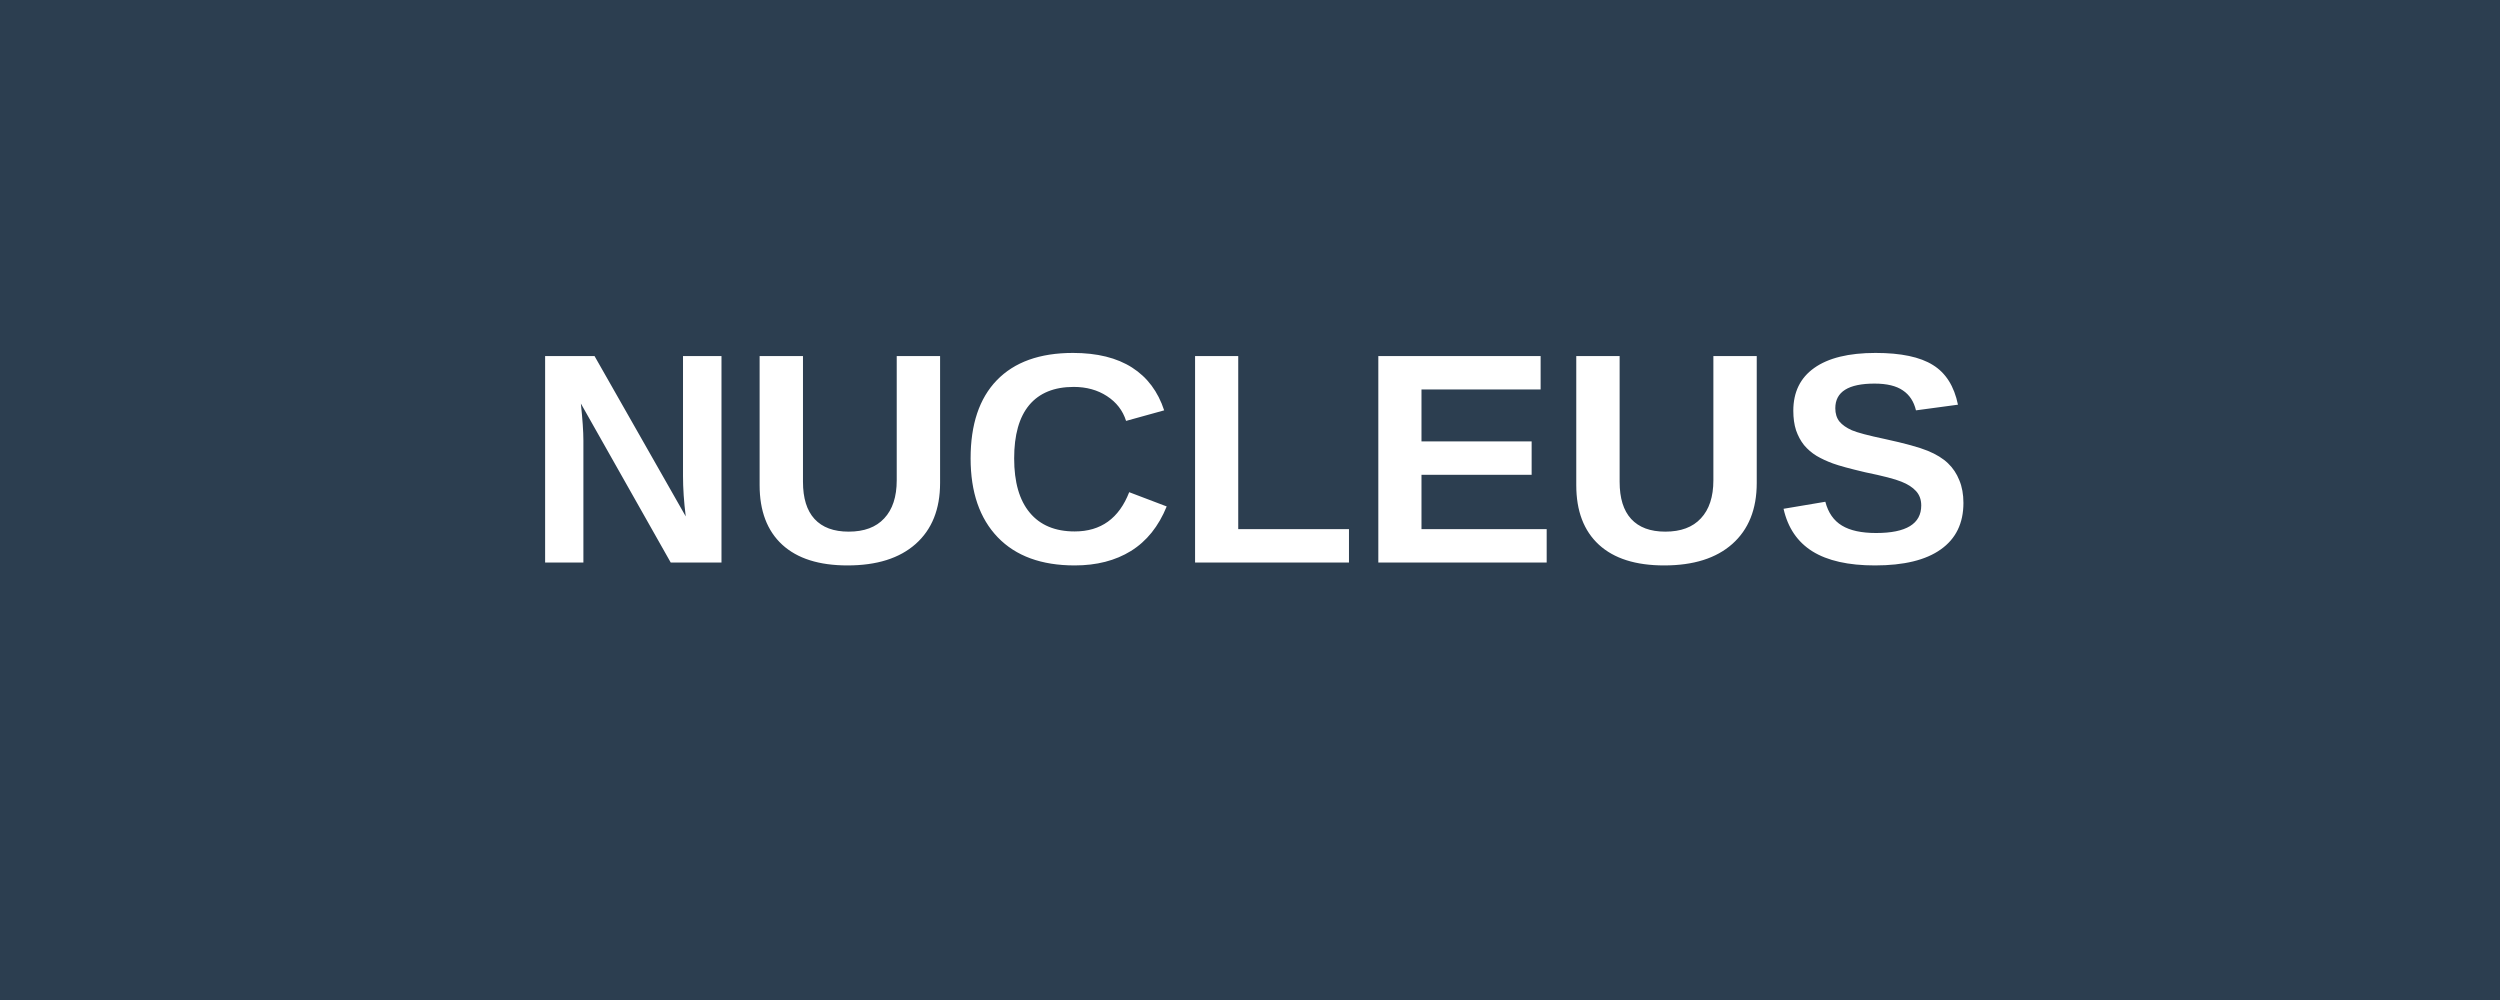
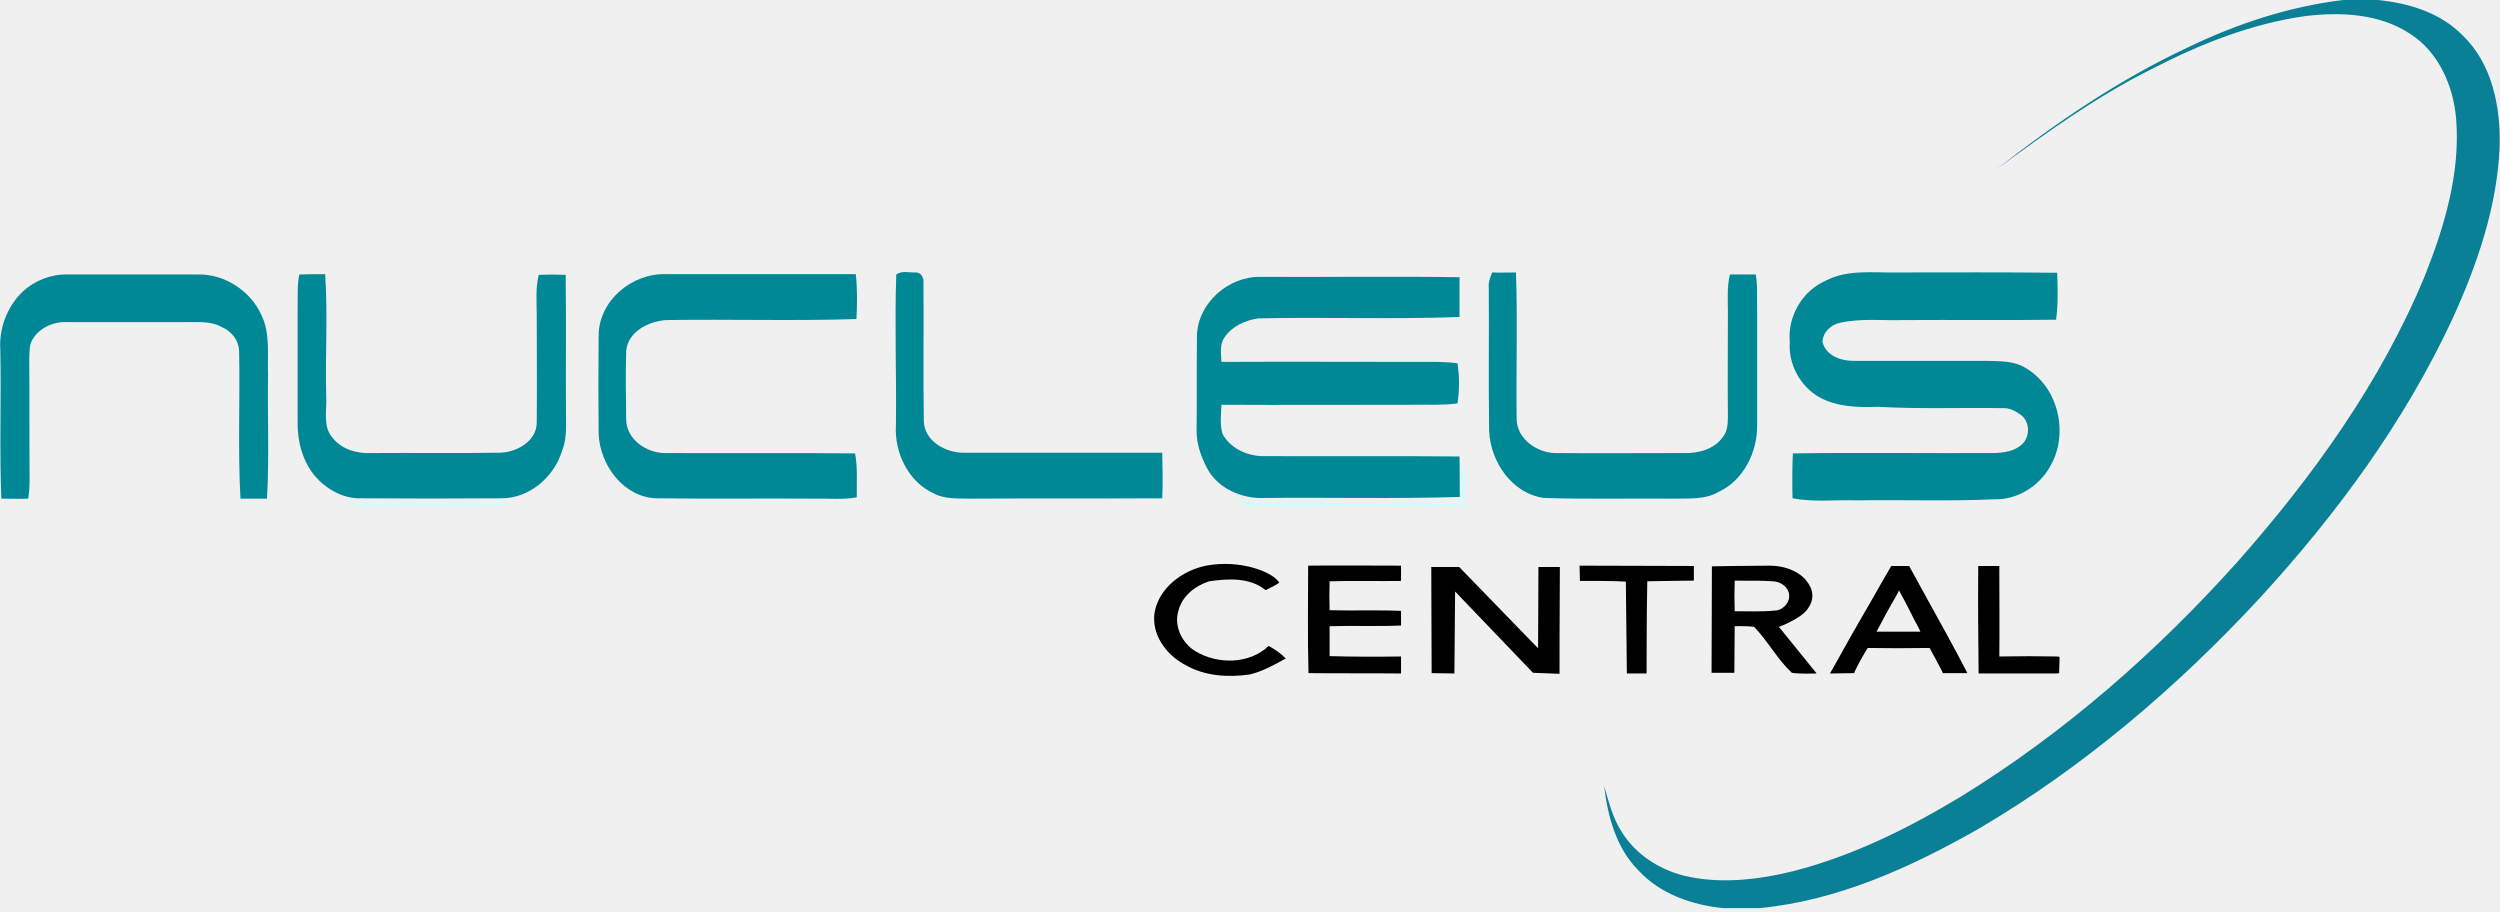
- <svg xmlns="http://www.w3.org/2000/svg" viewBox="0 0 200 80">
-   <rect width="200" height="80" fill="#2C3E50" />
-   <text x="100" y="45" font-family="Arial, sans-serif" font-size="24" fill="white" text-anchor="middle" font-weight="bold">NUCLEUS</text>
+ <svg xmlns="http://www.w3.org/2000/svg" width="107" height="39" viewBox="0 0 107 39" fill="none">
+   <g clip-path="url(#clip0_17_1928)">
+     <path d="M100.289 0H101.774C103.084 0.131 104.452 0.539 105.399 1.514C106.665 2.722 107.029 4.571 106.986 6.26C106.884 8.837 106.025 11.326 104.962 13.655C102.909 18.066 99.998 22.026 96.708 25.607C93.185 29.407 89.196 32.813 84.727 35.448C81.815 37.108 78.671 38.549 75.293 38.869H73.765C72.411 38.738 71.042 38.258 70.111 37.239C69.164 36.278 68.815 34.939 68.655 33.643C68.859 34.313 69.019 35.012 69.412 35.608C69.994 36.555 70.984 37.195 72.047 37.472C73.59 37.85 75.22 37.661 76.763 37.283C79.311 36.627 81.684 35.448 83.926 34.094C88.352 31.372 92.282 27.922 95.747 24.064C98.993 20.395 101.905 16.348 103.783 11.806C104.627 9.681 105.311 7.395 105.122 5.081C105.006 3.669 104.365 2.213 103.142 1.441C101.832 0.582 100.202 0.51 98.702 0.684C96.358 1.004 94.116 1.907 92.035 2.984C89.676 4.164 87.551 5.707 85.425 7.264C87.988 5.255 90.695 3.407 93.651 2.024C95.732 1.019 97.974 0.277 100.289 0Z" fill="#098095" />
+     <path d="M62.57 19.799C62.846 20.381 62.701 21.036 62.642 21.648C60.328 21.72 57.998 21.662 55.684 21.691C54.912 21.691 54.126 21.706 53.355 21.633C53.151 21.648 53.034 21.473 52.918 21.342C53.384 21.502 53.879 21.56 54.359 21.546C57.081 21.531 59.804 21.56 62.526 21.531C62.54 20.949 62.54 20.381 62.57 19.799Z" fill="#D3FBFD" />
+     <path d="M14.878 21.444C15.562 21.575 16.276 21.531 16.96 21.531C18.503 21.531 20.046 21.531 21.589 21.531C21.677 21.546 21.851 21.575 21.939 21.589C20.192 21.793 18.416 21.633 16.654 21.691C16.057 21.677 15.388 21.837 14.878 21.444Z" fill="#D4FCFD" />
+     <path d="M63.865 11.661C64.2 11.675 64.535 11.661 64.884 11.661C64.957 13.757 64.884 15.854 64.913 17.95C64.928 18.794 65.801 19.391 66.588 19.391C68.422 19.406 70.242 19.391 72.076 19.391C72.687 19.406 73.371 19.231 73.735 18.707C73.939 18.459 73.954 18.125 73.954 17.819C73.939 16.334 73.954 14.834 73.954 13.35C73.954 12.811 73.91 12.272 74.041 11.748C74.405 11.748 74.784 11.748 75.147 11.748C75.235 12.272 75.191 12.811 75.206 13.35C75.206 14.966 75.206 16.581 75.206 18.197C75.22 19.347 74.623 20.556 73.561 21.051C72.964 21.4 72.251 21.327 71.581 21.342C69.746 21.327 67.912 21.371 66.093 21.313C64.724 21.138 63.792 19.77 63.734 18.445C63.705 16.407 63.734 14.354 63.72 12.316C63.691 12.098 63.778 11.879 63.865 11.661Z" fill="#008896" />
+     <path d="M12.811 11.748C13.175 11.734 13.553 11.734 13.917 11.734C14.034 13.466 13.917 15.198 13.961 16.931C14.005 17.528 13.801 18.212 14.209 18.707C14.587 19.216 15.257 19.42 15.868 19.391C17.702 19.376 19.522 19.406 21.356 19.376C22.084 19.376 22.987 18.896 22.972 18.066C22.987 16.538 22.972 15.009 22.972 13.48C22.972 12.913 22.914 12.331 23.06 11.763C23.438 11.748 23.817 11.748 24.21 11.763C24.239 13.743 24.21 15.708 24.224 17.688C24.224 18.226 24.268 18.765 24.064 19.274C23.729 20.395 22.681 21.327 21.473 21.327C19.479 21.342 17.47 21.342 15.475 21.327C14.718 21.356 14.005 20.963 13.51 20.41C12.957 19.77 12.724 18.896 12.738 18.066C12.738 16.45 12.738 14.834 12.738 13.219C12.753 12.723 12.709 12.229 12.811 11.748Z" fill="#008896" />
+     <path d="M25.622 14.369C25.622 12.869 27.048 11.69 28.49 11.734C31.197 11.734 33.905 11.734 36.627 11.734C36.7 12.374 36.686 13.015 36.657 13.655C33.949 13.743 31.227 13.655 28.504 13.699C27.762 13.757 26.888 14.179 26.801 15.009C26.772 15.985 26.786 16.974 26.801 17.95C26.801 18.809 27.689 19.406 28.49 19.391C31.197 19.406 33.891 19.376 36.598 19.406C36.715 20.032 36.657 20.657 36.671 21.284C36.074 21.4 35.463 21.327 34.866 21.342C32.609 21.327 30.368 21.356 28.111 21.327C26.699 21.298 25.68 19.915 25.622 18.576C25.607 17.178 25.607 15.766 25.622 14.369Z" fill="#008896" />
+     <path d="M38.36 11.748C38.593 11.573 38.913 11.675 39.19 11.661C39.408 11.646 39.539 11.879 39.525 12.068C39.539 14.048 39.51 16.043 39.539 18.023C39.568 18.881 40.456 19.376 41.242 19.376C44.081 19.376 46.905 19.376 49.744 19.376C49.759 20.032 49.773 20.672 49.744 21.327C46.993 21.342 44.241 21.327 41.504 21.342C40.995 21.327 40.442 21.371 39.976 21.123C38.869 20.628 38.273 19.362 38.345 18.197C38.374 16.043 38.287 13.888 38.36 11.748Z" fill="#008896" />
+     <path d="M78.146 12.01C79.063 11.53 80.126 11.675 81.131 11.661C83.431 11.661 85.746 11.646 88.046 11.675C88.075 12.345 88.089 13.015 88.002 13.684C85.833 13.713 83.664 13.684 81.509 13.699C80.592 13.728 79.66 13.612 78.758 13.815C78.365 13.888 78.015 14.223 78.001 14.631C78.146 15.227 78.787 15.446 79.34 15.446C81.247 15.446 83.154 15.446 85.076 15.446C85.614 15.46 86.197 15.446 86.677 15.737C88.104 16.552 88.57 18.576 87.74 19.973C87.26 20.832 86.313 21.4 85.338 21.371C83.387 21.458 81.422 21.385 79.471 21.415C78.554 21.385 77.622 21.502 76.72 21.327C76.705 20.687 76.705 20.046 76.734 19.406C79.602 19.362 82.47 19.406 85.338 19.391C85.76 19.376 86.211 19.318 86.532 19.027C86.881 18.721 86.895 18.081 86.517 17.775C86.284 17.6 86.022 17.455 85.731 17.469C83.94 17.44 82.164 17.513 80.374 17.411C79.529 17.44 78.641 17.426 77.87 17.003C77.054 16.538 76.53 15.591 76.603 14.631C76.501 13.539 77.142 12.447 78.146 12.01Z" fill="#008896" />
+     <path d="M0.975 12.476C1.485 12.01 2.169 11.734 2.868 11.748C4.731 11.748 6.609 11.748 8.473 11.748C9.608 11.719 10.715 12.447 11.18 13.466C11.573 14.252 11.442 15.169 11.472 16.028C11.442 17.804 11.53 19.566 11.428 21.342C11.049 21.342 10.671 21.342 10.292 21.342C10.176 19.245 10.278 17.12 10.234 15.024C10.22 14.572 9.914 14.179 9.506 14.005C9.084 13.757 8.575 13.786 8.094 13.786C6.347 13.786 4.6 13.786 2.868 13.786C2.286 13.757 1.674 14.034 1.383 14.543C1.237 14.805 1.267 15.111 1.252 15.388C1.267 17.091 1.252 18.794 1.267 20.497C1.267 20.774 1.252 21.065 1.208 21.342C0.83 21.356 0.437 21.342 0.058 21.342C-0.029 19.231 0.058 17.12 0.015 15.009C-0.058 14.077 0.306 13.117 0.975 12.476Z" fill="#008896" />
+     <path d="M51.229 14.354C51.273 12.956 52.597 11.806 53.98 11.85C56.804 11.865 59.643 11.821 62.468 11.865C62.468 12.432 62.468 13 62.468 13.568C59.6 13.67 56.732 13.568 53.864 13.626C53.311 13.699 52.728 13.961 52.408 14.441C52.19 14.747 52.263 15.14 52.277 15.489C55.101 15.475 57.925 15.489 60.75 15.489C61.288 15.489 61.842 15.475 62.38 15.548C62.468 16.116 62.468 16.698 62.38 17.266C61.754 17.353 61.114 17.309 60.488 17.324C57.751 17.324 55.014 17.338 52.277 17.324C52.263 17.731 52.204 18.154 52.321 18.561C52.627 19.158 53.325 19.493 53.98 19.522C56.804 19.537 59.643 19.508 62.468 19.537C62.482 20.119 62.468 20.687 62.482 21.269C59.702 21.356 56.907 21.284 54.111 21.313C53.151 21.356 52.102 20.905 51.651 20.017C51.404 19.537 51.214 19.012 51.214 18.459C51.229 17.091 51.214 15.722 51.229 14.354Z" fill="#008896" />
+     <path d="M82.63 25.898C82.339 25.36 82.033 24.821 81.742 24.282L81.713 24.224H81.64C81.436 24.224 81.247 24.224 81.043 24.224H80.942L80.912 24.282C80.65 24.734 80.388 25.185 80.126 25.651C79.558 26.626 78.976 27.645 78.423 28.65L78.321 28.825L79.355 28.81L79.384 28.737C79.529 28.431 79.704 28.111 79.937 27.733C80.752 27.747 81.626 27.747 82.587 27.733C82.776 28.067 82.95 28.402 83.125 28.737L83.154 28.81H84.202L84.115 28.635C83.635 27.718 83.125 26.786 82.63 25.898ZM82.193 27.034C81.567 27.034 80.942 27.034 80.316 27.034C80.563 26.568 80.81 26.102 81.073 25.651C81.145 25.52 81.218 25.403 81.276 25.272C81.524 25.709 81.757 26.175 81.975 26.612C82.062 26.743 82.121 26.888 82.193 27.034Z" fill="black" />
+     <path d="M88.031 28.097C87.26 28.082 86.444 28.082 85.571 28.097C85.585 26.845 85.571 25.578 85.571 24.341V24.224H84.668V24.341C84.654 25.767 84.668 27.238 84.683 28.708V28.825H84.799C85.309 28.825 85.818 28.825 86.328 28.825C86.896 28.825 87.449 28.825 88.017 28.825L88.133 28.81V28.693C88.133 28.533 88.148 28.373 88.148 28.228V28.111L88.031 28.097Z" fill="black" />
+     <path d="M51.622 24.21C53.093 23.933 54.49 24.486 54.752 24.938C54.563 25.069 54.374 25.156 54.17 25.258C53.486 24.705 52.568 24.763 51.753 24.879C51.156 25.069 50.603 25.505 50.443 26.117C50.225 26.786 50.589 27.529 51.171 27.878C52.132 28.446 53.471 28.431 54.301 27.645C54.563 27.791 54.825 27.966 55.029 28.184C54.534 28.46 54.039 28.737 53.486 28.868C52.554 28.999 51.564 28.941 50.734 28.46C49.919 28.038 49.249 27.136 49.424 26.175C49.628 25.141 50.618 24.413 51.622 24.21Z" fill="black" />
+     <path d="M56.907 28.082C56.907 27.66 56.907 27.238 56.907 26.801C57.853 26.772 59.017 26.816 59.964 26.772V26.146C59.017 26.102 57.853 26.146 56.907 26.117C56.892 25.709 56.892 25.287 56.907 24.879C57.853 24.85 59.017 24.879 59.964 24.865V24.21C58.712 24.21 57.242 24.195 55.989 24.21C55.989 25.738 55.96 27.281 56.004 28.81C57.242 28.825 58.712 28.81 59.964 28.825V28.097C59.017 28.111 57.853 28.111 56.907 28.082Z" fill="black" />
+     <path d="M67.606 24.21L72.498 24.224V24.85C72.498 24.85 71.173 24.865 70.504 24.879C70.474 26.189 70.474 28.825 70.474 28.825H69.63C69.63 28.825 69.601 26.204 69.586 24.894C68.931 24.85 67.621 24.865 67.621 24.865L67.606 24.21Z" fill="black" />
+     <path d="M73.269 24.239C73.269 24.239 74.915 24.21 75.744 24.21C76.399 24.21 77.171 24.472 77.477 25.112C77.622 25.389 77.593 25.724 77.418 25.986C77.156 26.466 76.137 26.83 76.137 26.83L77.753 28.825C77.753 28.825 77.04 28.854 76.691 28.795C76.064 28.213 75.671 27.442 75.075 26.83C74.798 26.786 74.245 26.801 74.245 26.801L74.23 28.795H73.255L73.269 24.239ZM74.245 24.85C74.23 25.287 74.23 25.724 74.245 26.16C74.827 26.16 75.395 26.189 75.977 26.131C76.312 26.117 76.618 25.782 76.574 25.447C76.53 25.098 76.181 24.879 75.861 24.879C75.322 24.836 74.784 24.865 74.245 24.85Z" fill="black" />
+     <path d="M66.762 24.268H65.845C65.845 25.258 65.83 27.747 65.83 27.747L62.453 24.268H61.259L61.274 28.81L62.249 28.825L62.278 25.316L65.612 28.795L66.748 28.839C66.748 28.81 66.748 25.869 66.762 24.268Z" fill="black" />
+   </g>
+   <defs>
+     <clipPath id="clip0_17_1928">
+       <rect width="107" height="38.869" fill="white" />
+     </clipPath>
+   </defs>
</svg>
